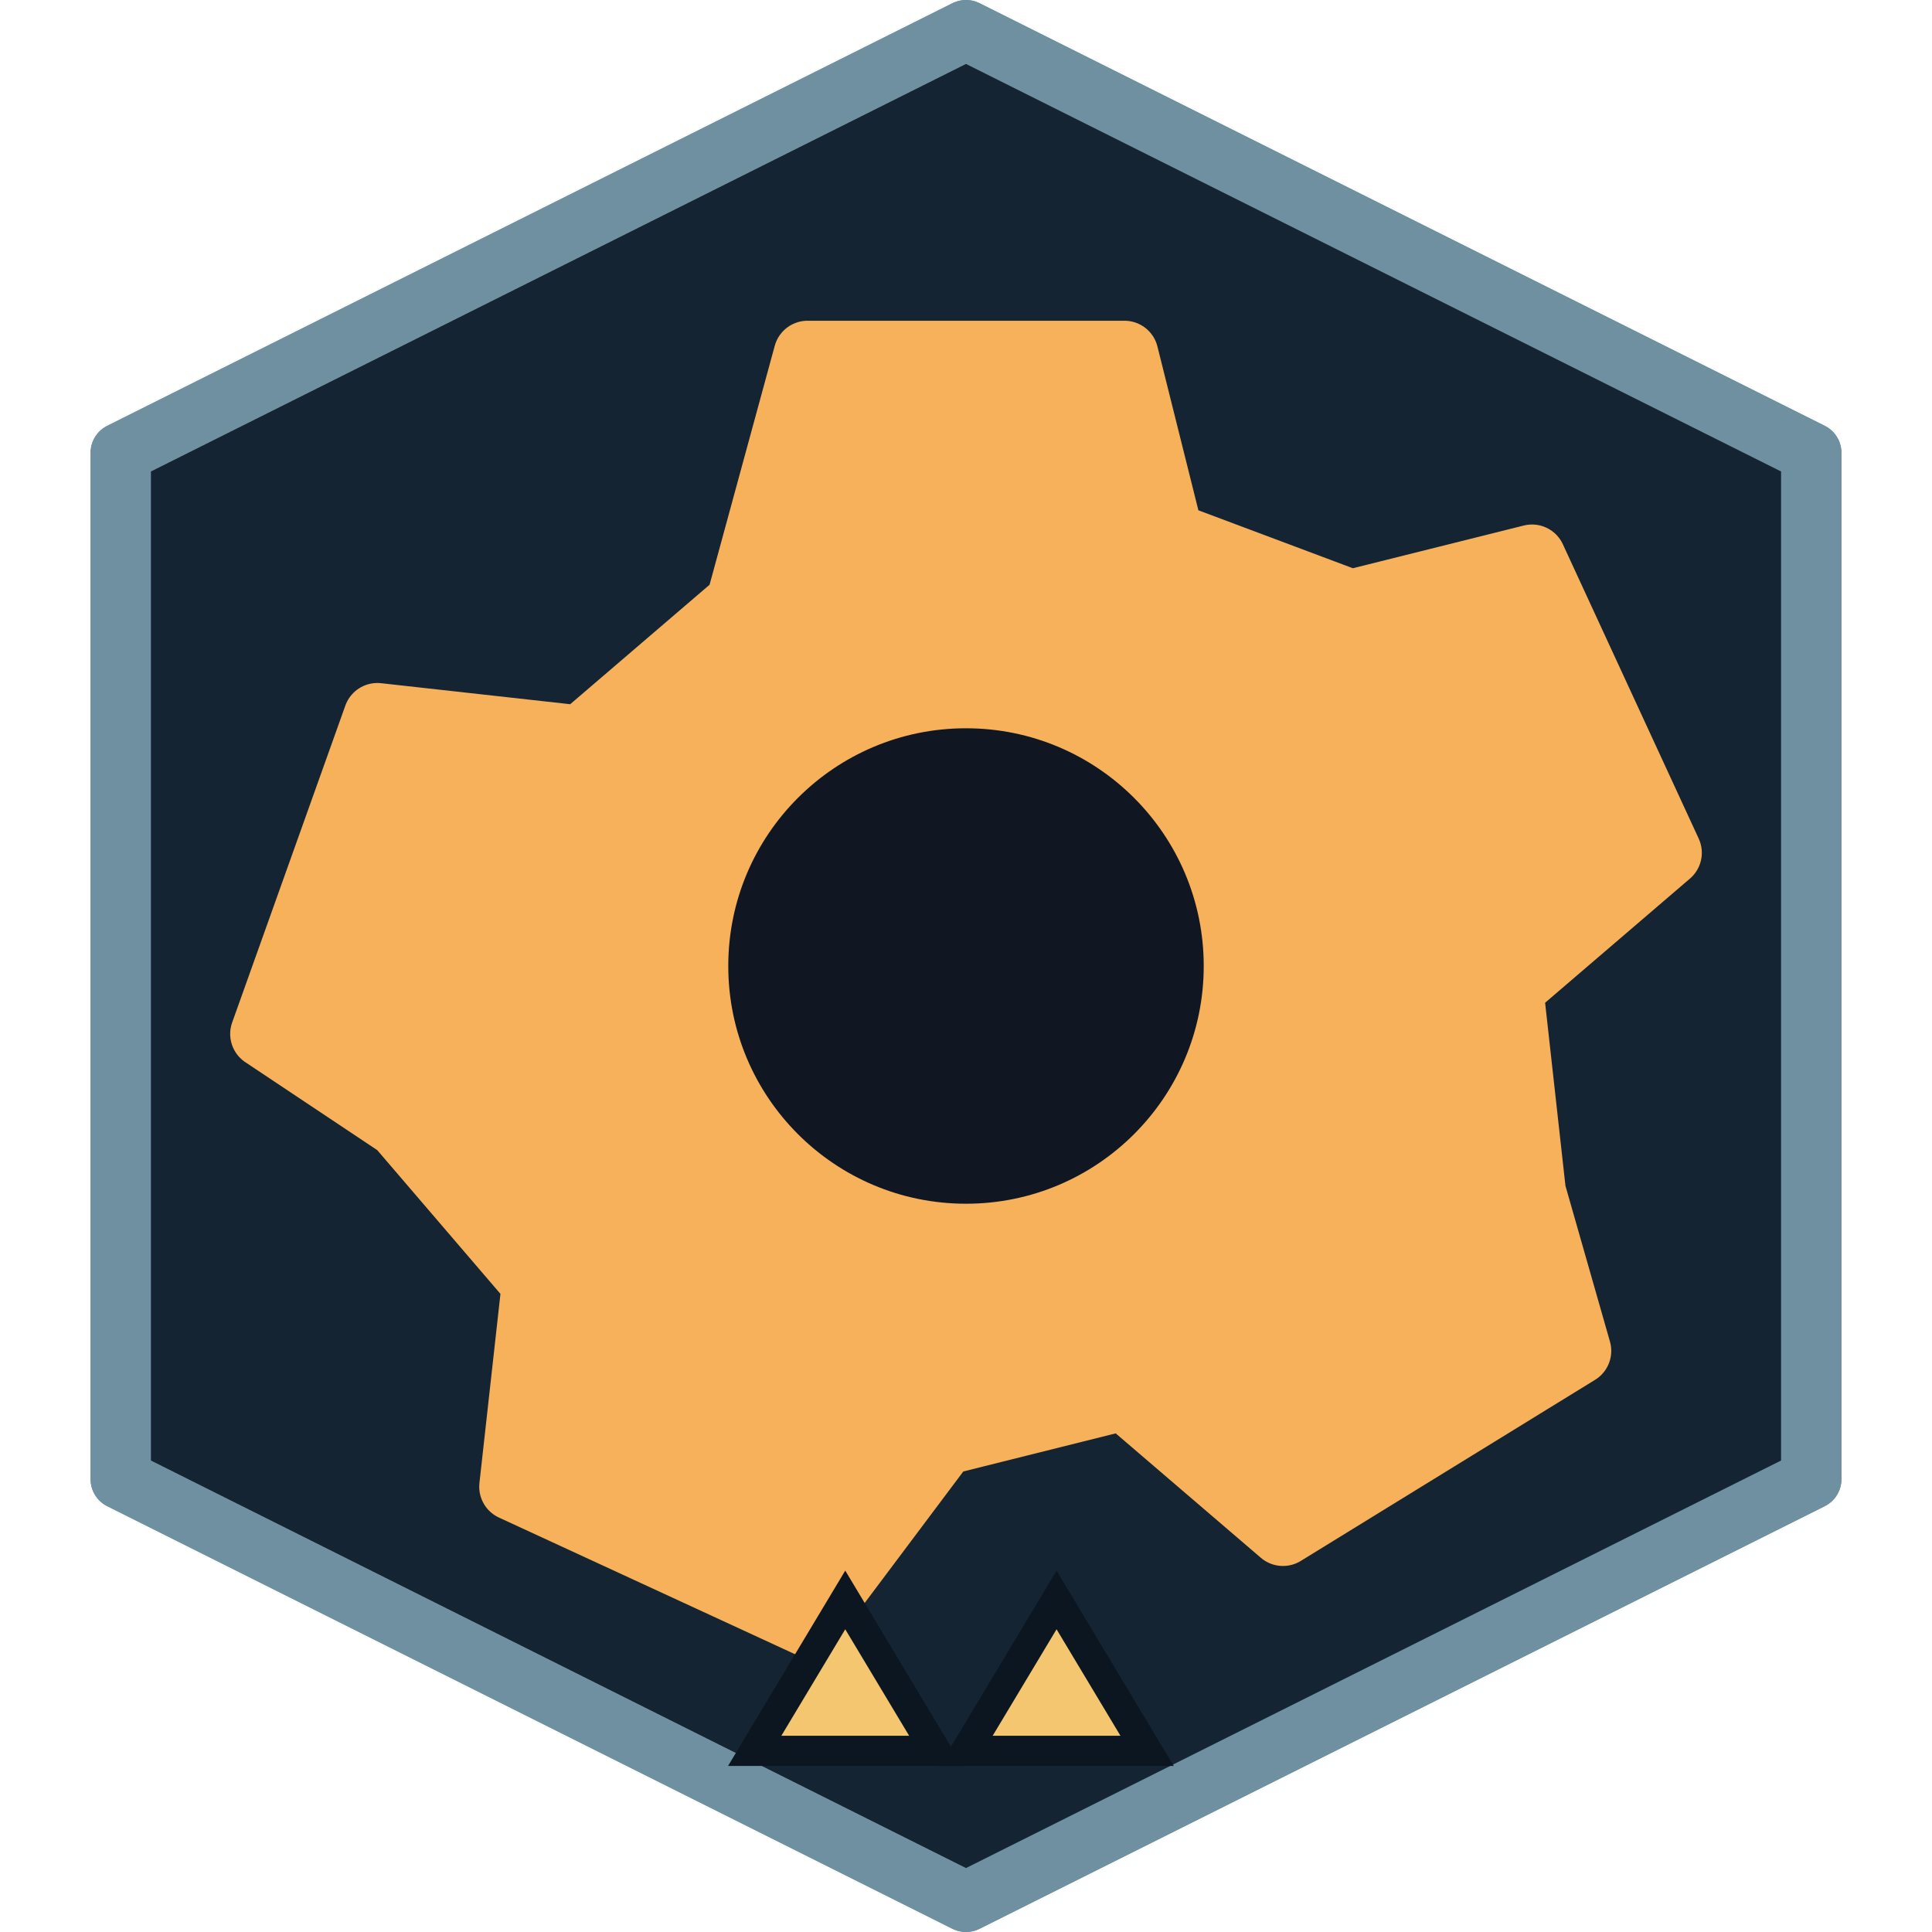
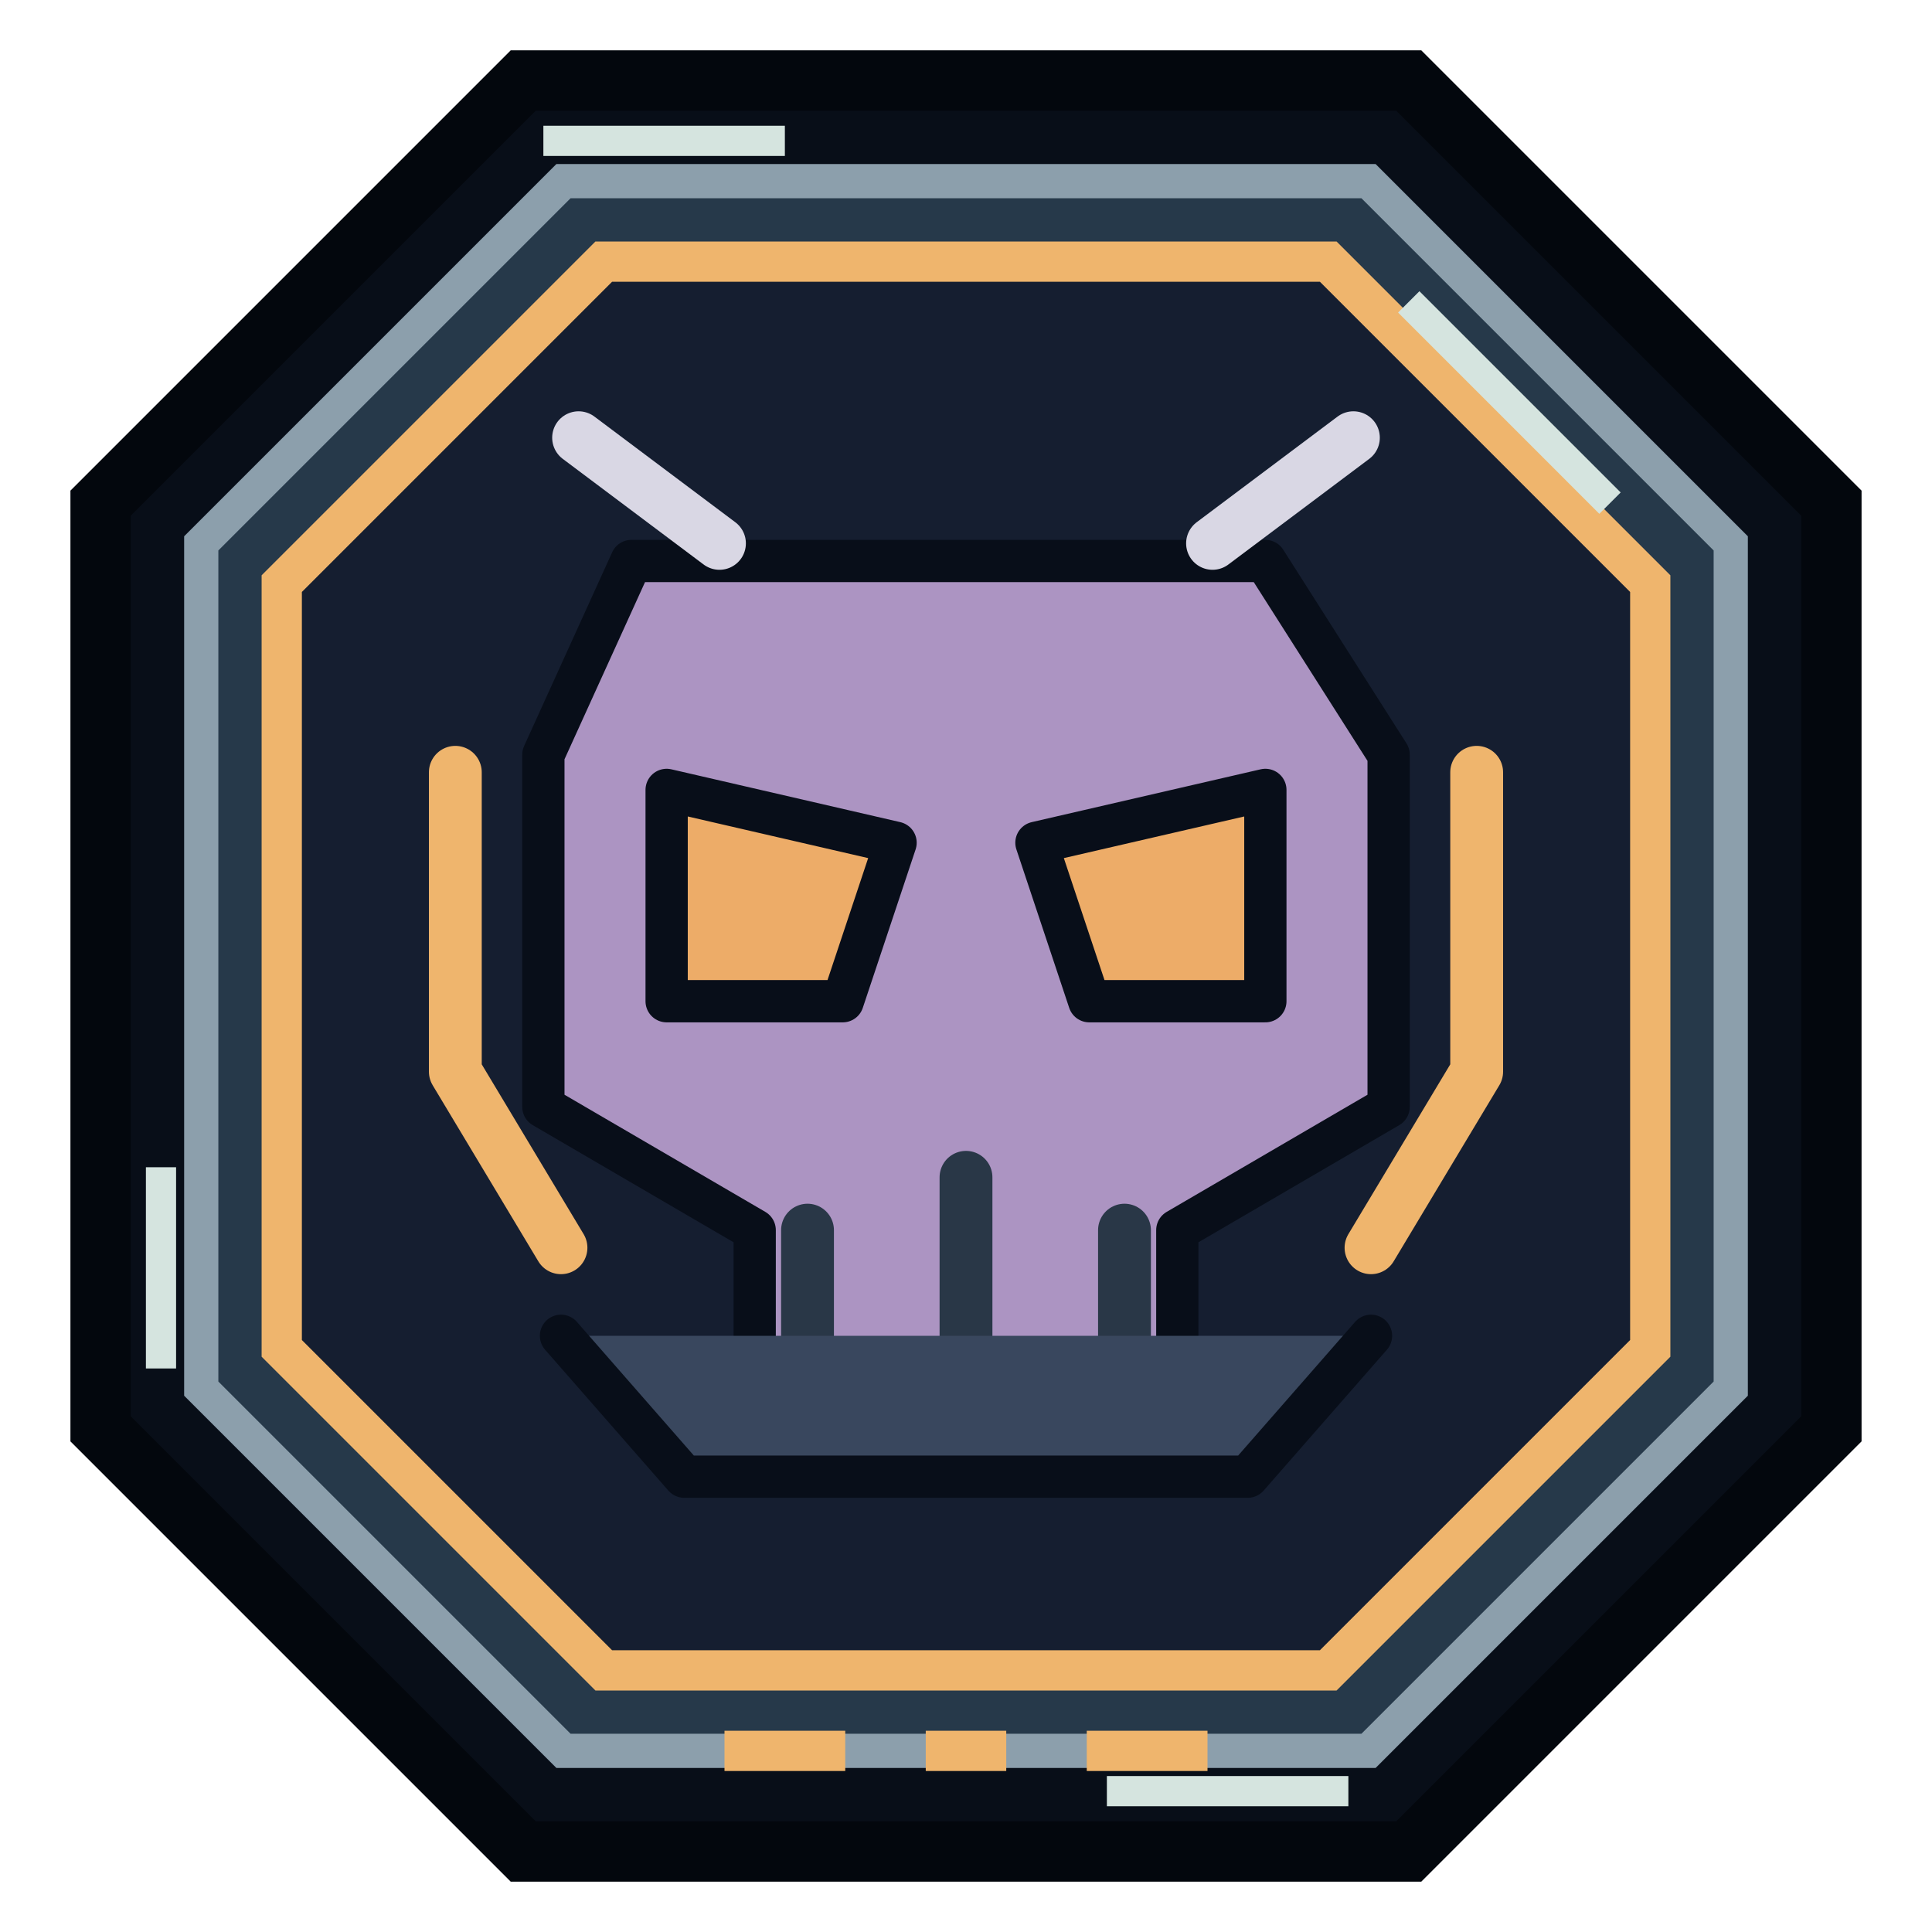
- <svg xmlns="http://www.w3.org/2000/svg" width="128" height="128" viewBox="0 0 64 64">
-   <g fill="#f6b15a" stroke="#070d16" stroke-width="6" stroke-linejoin="round" stroke-linecap="round">
-     <path d="M32 1L60 15V49L32 63L4 49V15Z" fill="#142432" stroke="#6f90a1" stroke-width="2" />
-     <g transform="translate(8 8) scale(.75)">
-       <path d="M25 5H39L41 13L49 16L57 14L63 27L56 33L57 42L59 49L46 57L39 51L31 53L25 61L12 55L13 46L7 39L1 35L6 21L15 22L22 16Z" />
-       <circle cx="32" cy="32" r="12" fill="#101722" />
-     </g>
+ <svg xmlns="http://www.w3.org/2000/svg" width="192" height="192" viewBox="0 0 96 96">
+   <path d="M26 4H70L91 25V71L70 92H26L5 71V25Z" fill="#080e18" stroke="#03070d" stroke-width="3" />
+   <path d="M28 9H68L86 27V69L68 87H28L10 69V27Z" fill="#26394a" stroke="#8c9fac" stroke-width="1.7" />
+   <path d="M30 13H66L82 29V67L66 83H30L14 67V29Z" fill="#151e30" stroke="#efb56d" stroke-width="2" />
+   <path d="M27 7H39M70 15L80 25M8 58V68M55 89H67" stroke="#d5e4df" stroke-width="1.5" />
+   <g transform="translate(20 20) scale(.875)" stroke="#080e19" stroke-width="2.4" stroke-linejoin="round" stroke-linecap="round">
+     <path d="M13 9H49L56 20V40L44 47V55H20V47L8 40V20Z" fill="#ac94c2" />
+     <path d="M15 22L28 25L25 34H15ZM49 22L36 25L39 34H49Z" fill="#edac68" />
+     <path d="M23 47V55M32 44V56M41 47V55" stroke="#293747" stroke-width="3" />
+     <path d="M18 8L10 2M46 8L54 2" stroke="#d9d7e4" stroke-width="3" />
+     <path d="M9 48L3 38V21M55 48L61 38V21" fill="none" stroke="#efb56d" stroke-width="3" />
+     <path d="M9 53L16 61H48L55 53" fill="#39475e" />
  </g>
-   <g fill="#f6b15a" stroke="#f6b15a" stroke-width="3" stroke-linejoin="round" stroke-linecap="round">
-     <path d="M32 1L60 15V49L32 63L4 49V15Z" fill="#142432" stroke="#6f90a1" stroke-width="2" />
-     <g transform="translate(8 8) scale(.75)">
-       <path d="M25 5H39L41 13L49 16L57 14L63 27L56 33L57 42L59 49L46 57L39 51L31 53L25 61L12 55L13 46L7 39L1 35L6 21L15 22L22 16Z" />
-       <circle cx="32" cy="32" r="12" fill="#101722" />
-     </g>
-   </g>
-   <path d="M25 58L28 53L31 58Z" fill="#f3c66f" stroke="#0b1621" stroke-width="1" />
-   <path d="M32 58L35 53L38 58Z" fill="#f3c66f" stroke="#0b1621" stroke-width="1" />
+   <path d="M36 87H42M46 87H50M54 87H60" stroke="#efb56d" stroke-width="2" />
</svg>
